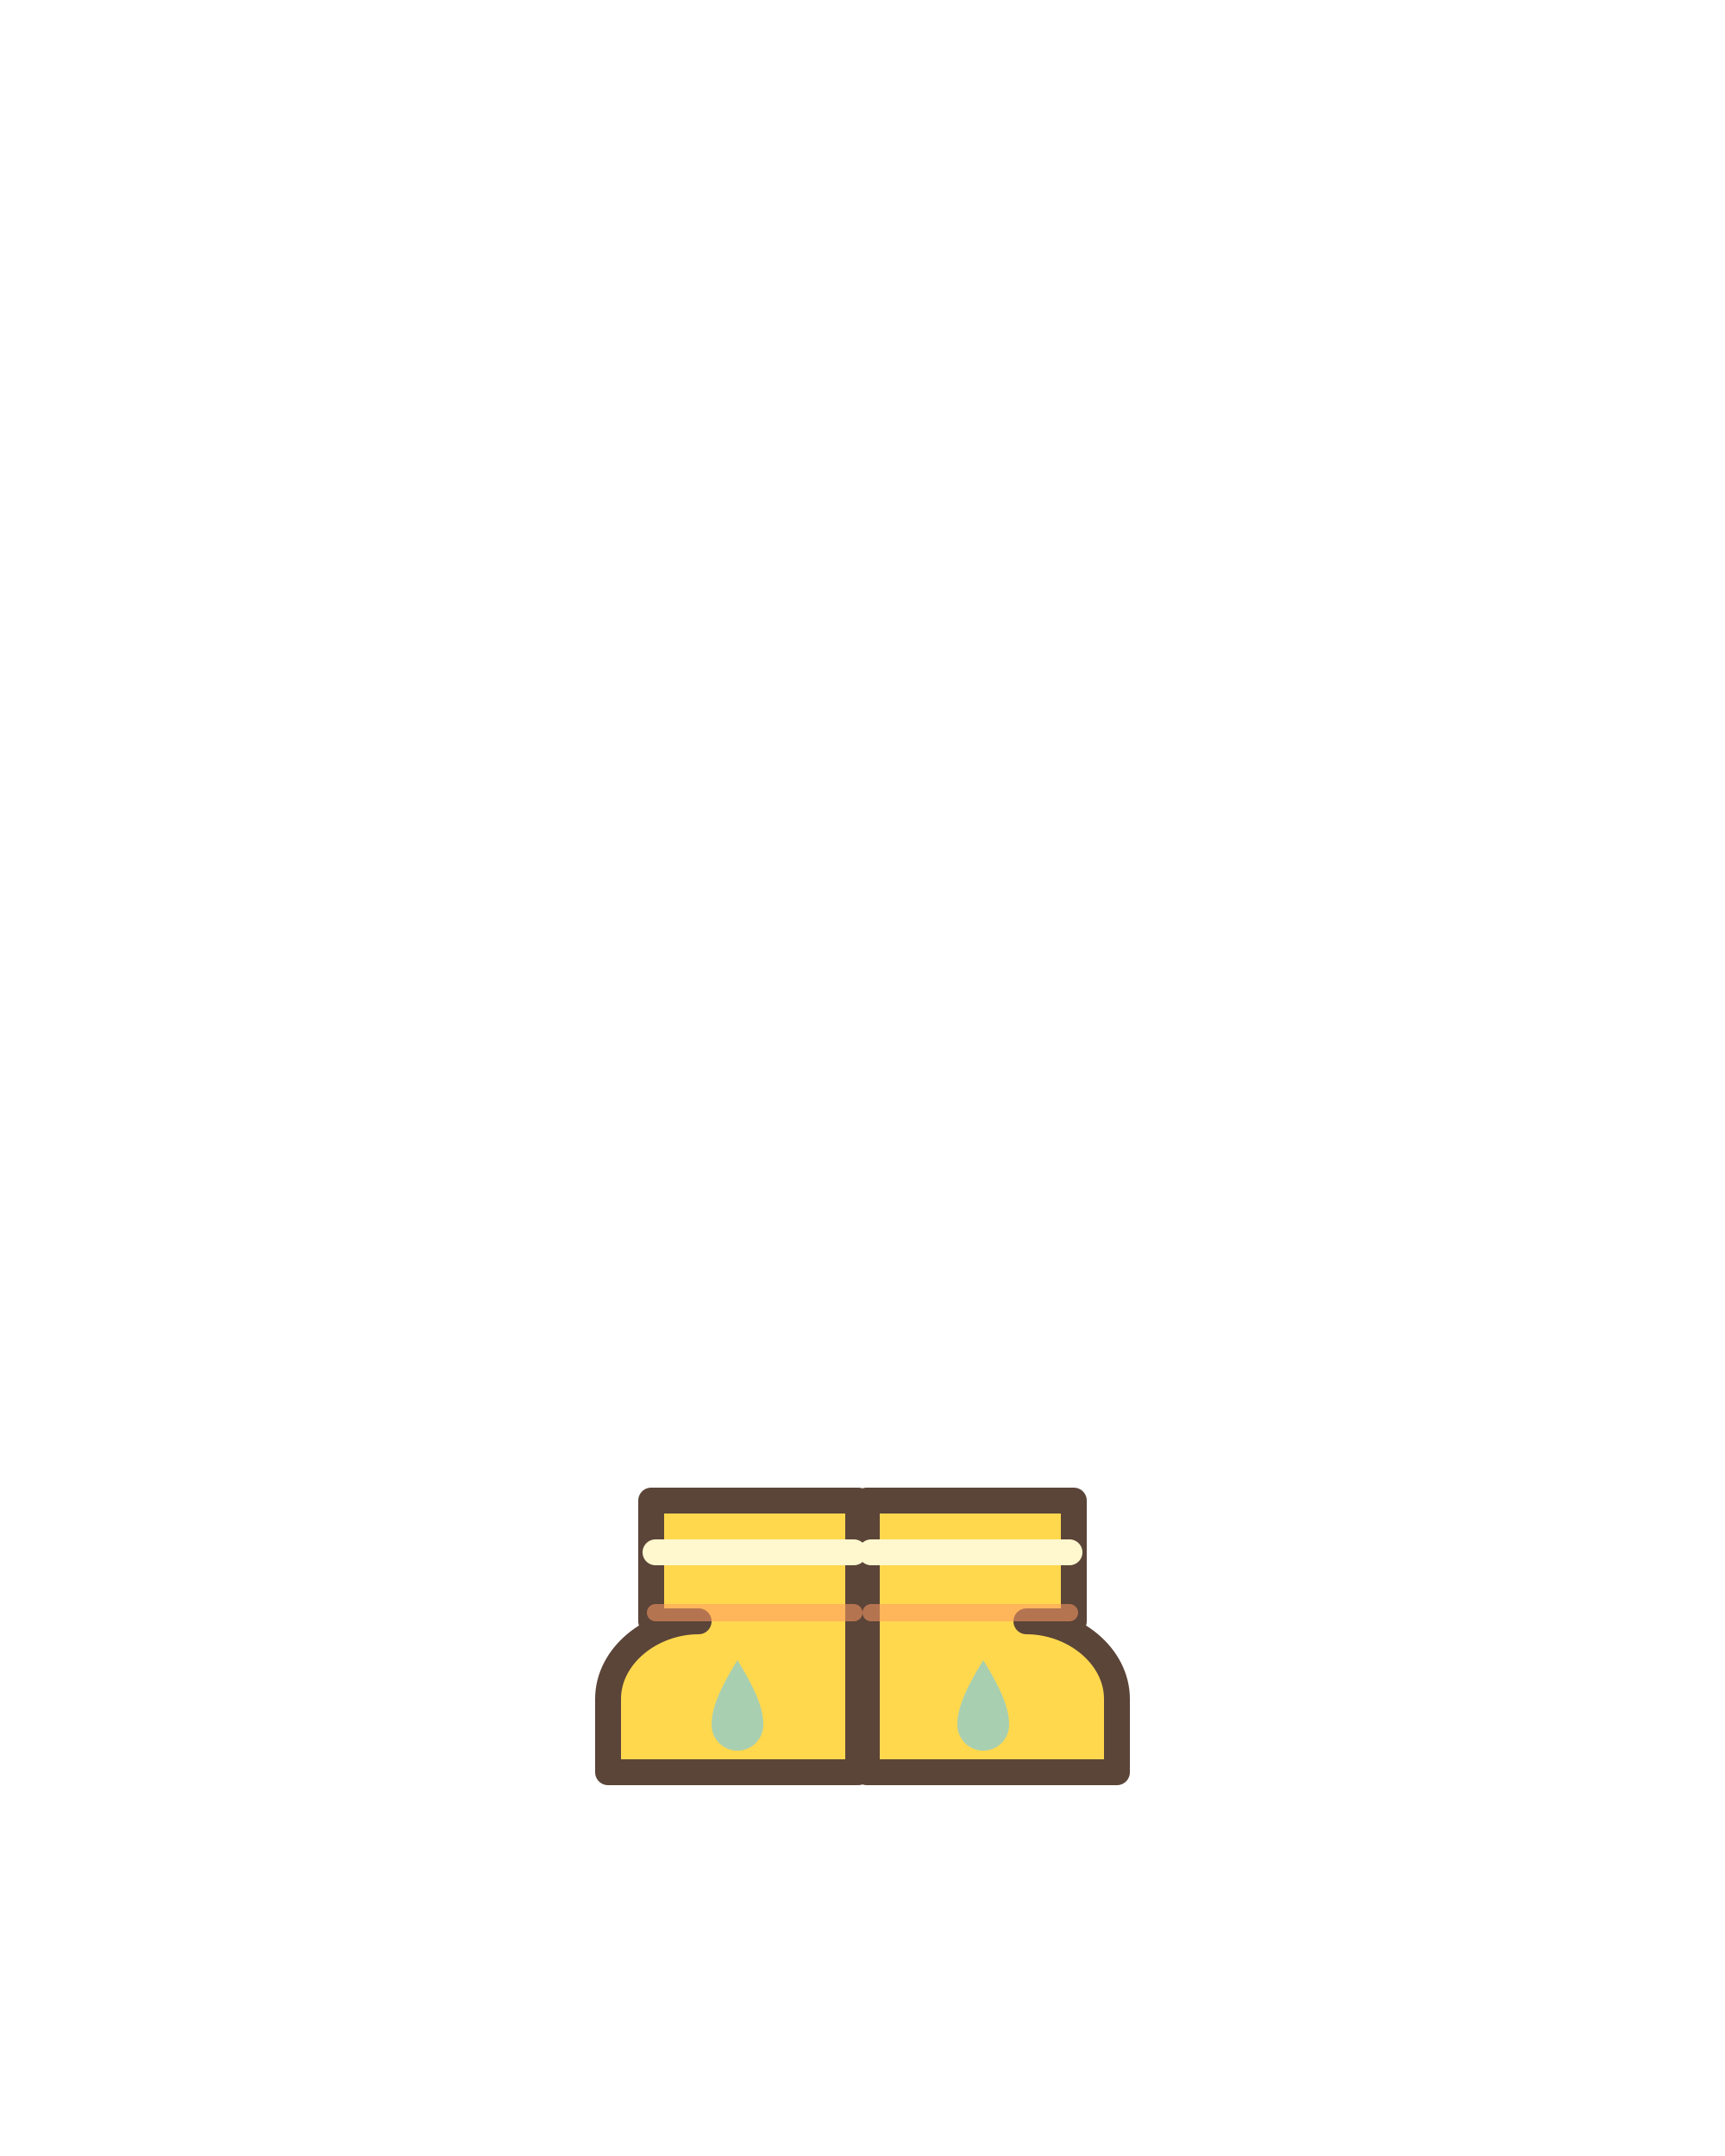
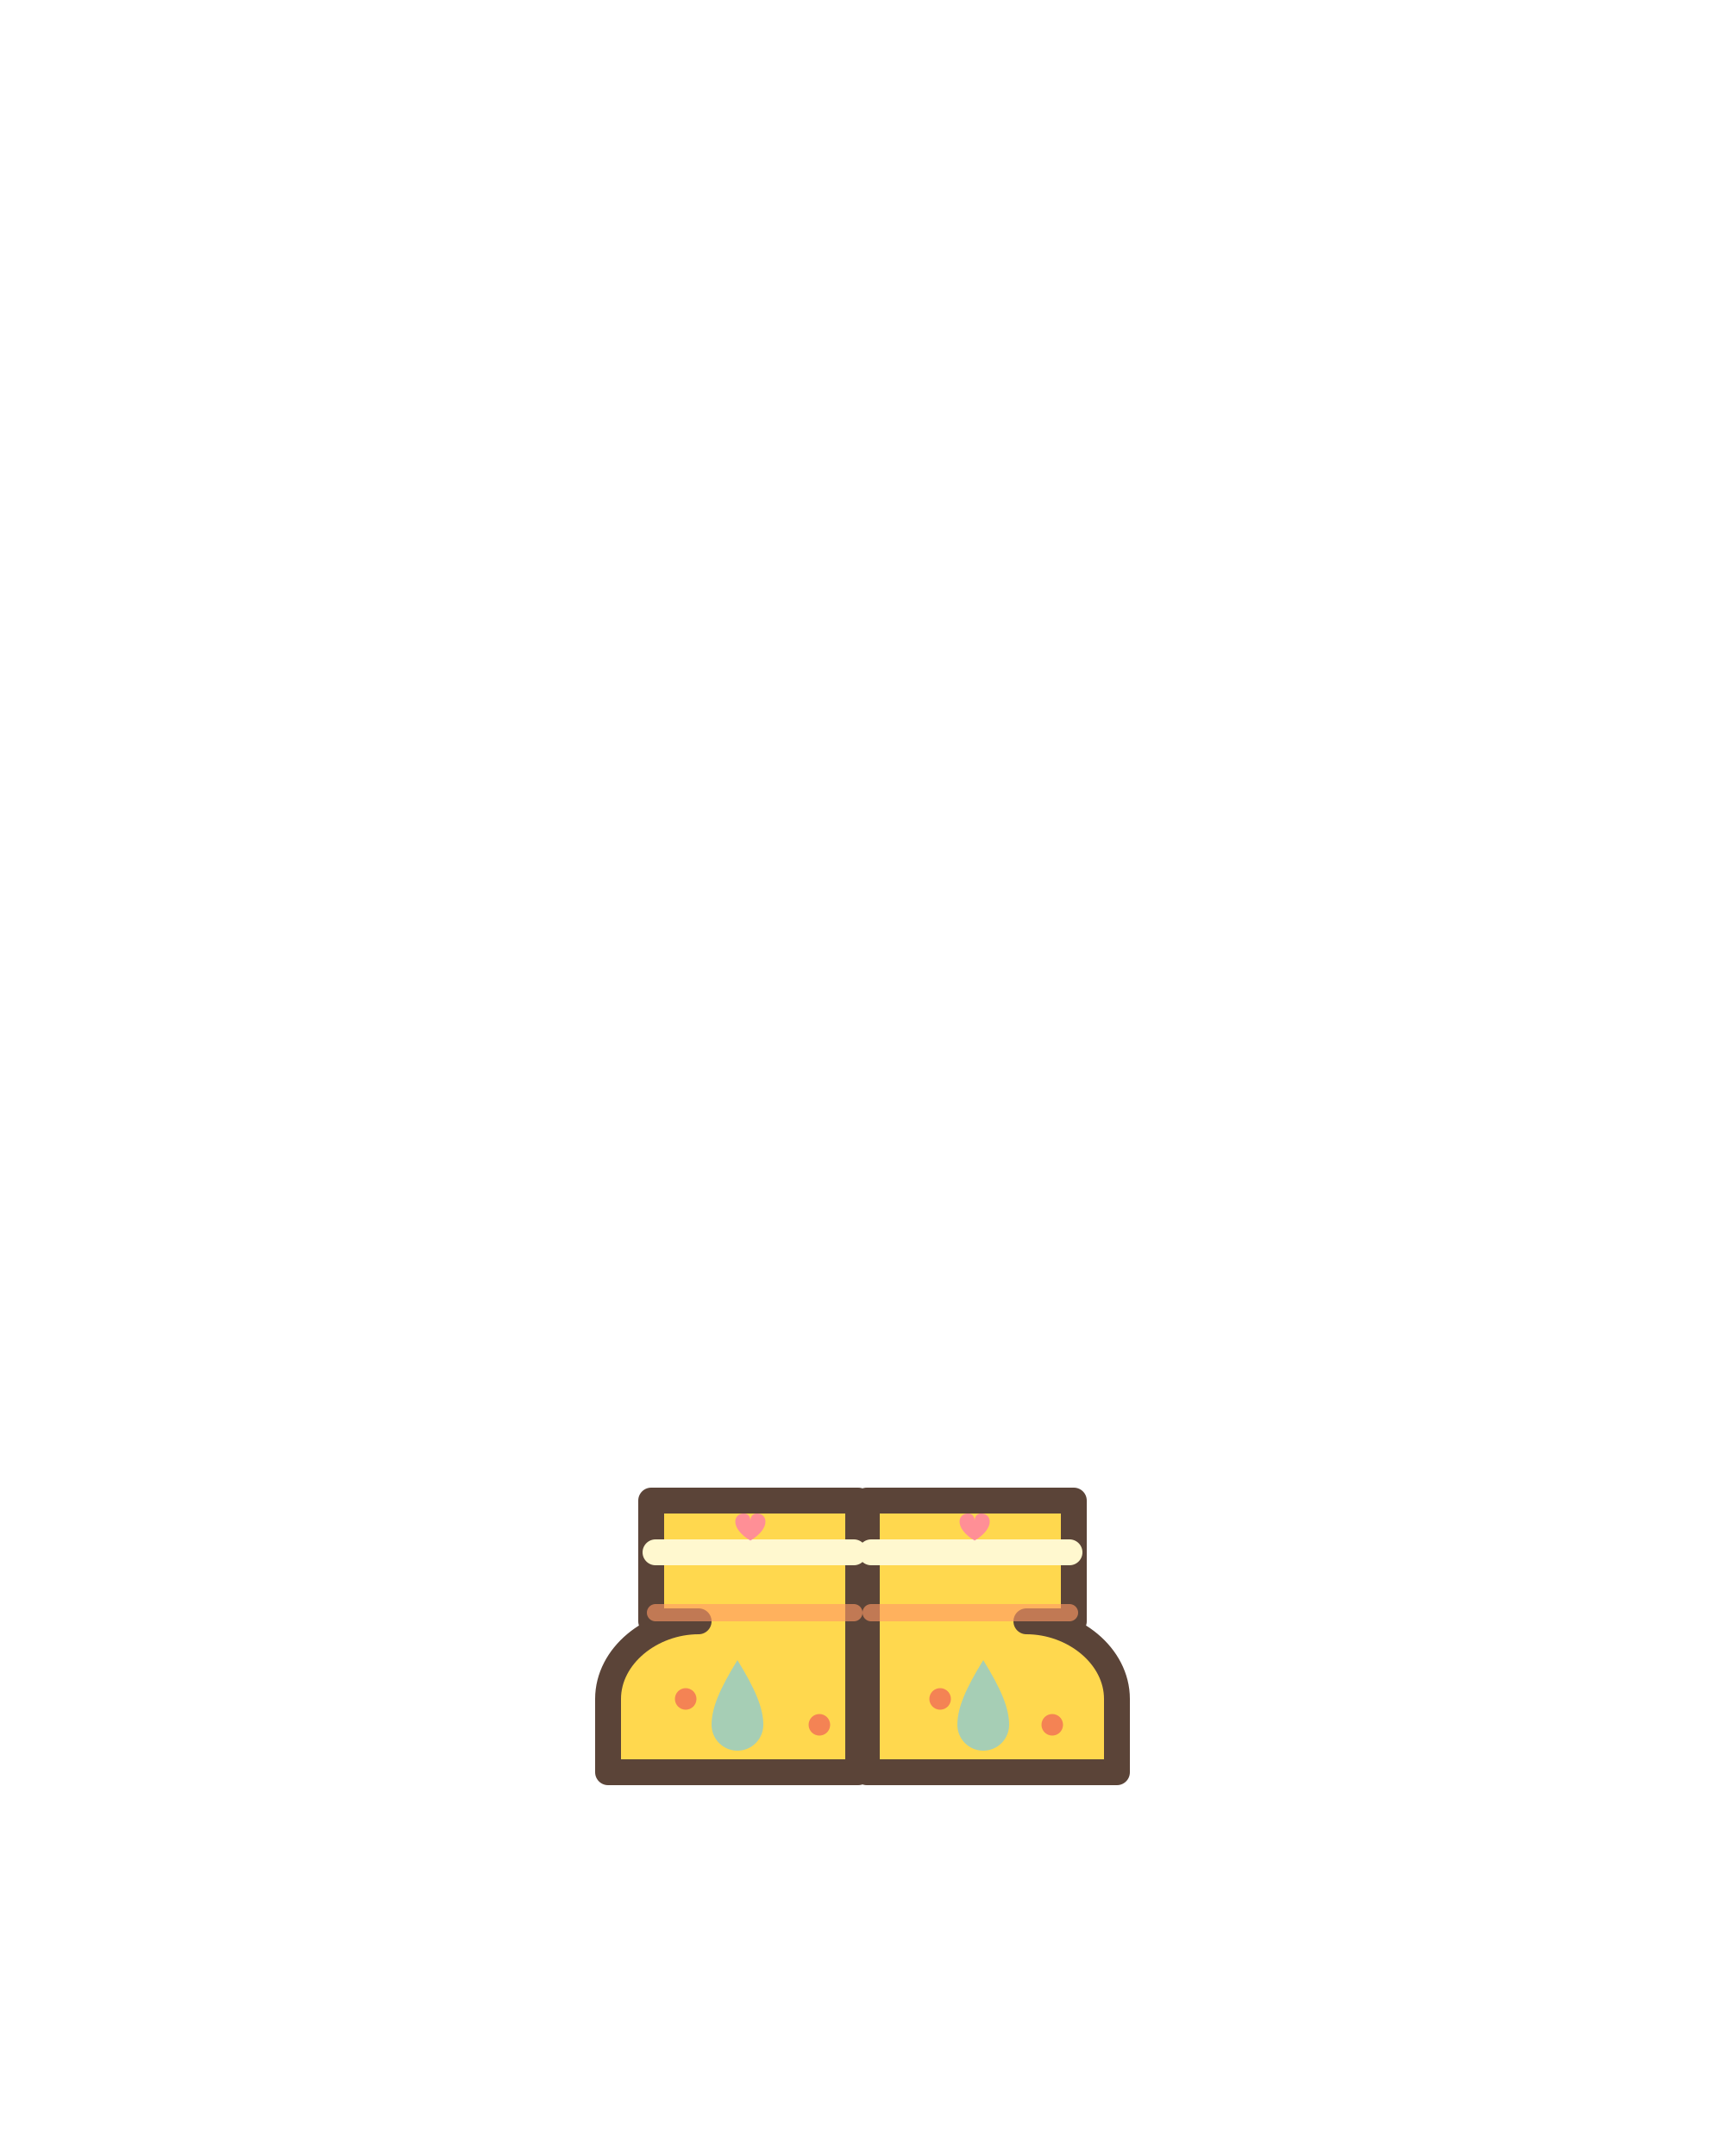
- <svg xmlns="http://www.w3.org/2000/svg" viewBox="0 0 800 1000" data-draw-bounds="282 696 518 826">
+ <svg xmlns="http://www.w3.org/2000/svg" viewBox="0 0 800 1000" data-draw-bounds="280 696 520 826">
  <g stroke="#5b4438" stroke-width="12" stroke-linejoin="round">
    <path d="M302 696h96v126H282v-34c0-20 20-36 42-36h-22z" fill="#ffd84e" />
    <path d="M402 696h96v56h-22c22 0 42 16 42 36v34H402z" fill="#ffd84e" />
    <path d="M304 720h92M404 720h92" stroke="#fff8cf" stroke-linecap="round" />
-     <path d="M304 748h92M404 748h92" stroke="#ff9a65" stroke-width="8" stroke-linecap="round" opacity=".55" />
+     <path d="M304 748h92M404 748h92" stroke="#ff9a65" stroke-width="8" stroke-linecap="round" opacity=".62" />
  </g>
-   <g fill="#65c7ff" opacity=".56">
+   <g fill="#65c7ff" opacity=".58">
    <path d="M342 770c8 13 12 22 12 30a12 12 0 1 1-24 0c0-8 4-17 12-30z" />
    <path d="M456 770c8 13 12 22 12 30a12 12 0 1 1-24 0c0-8 4-17 12-30z" />
  </g>
+   <g fill="#ef5656" opacity=".66">
+     <circle cx="318" cy="788" r="5" />
+     <circle cx="380" cy="800" r="5" />
+     <circle cx="436" cy="788" r="5" />
+     <circle cx="488" cy="800" r="5" />
+   </g>
+   <path d="M348 714.56C338.4 708.8 340 702 344.96 702C347.04 702 348 703.6 348 705.44C348 703.6 348.96 702 351.04 702C356 702 357.6 708.8 348 714.56z" fill="#ff7fa6" opacity=".82" />
+   <path d="M452 714.56C442.4 708.8 444 702 448.96 702C451.04 702 452 703.6 452 705.44C452 703.6 452.96 702 455.04 702C460 702 461.6 708.8 452 714.56z" fill="#ff7fa6" opacity=".82" />
</svg>
